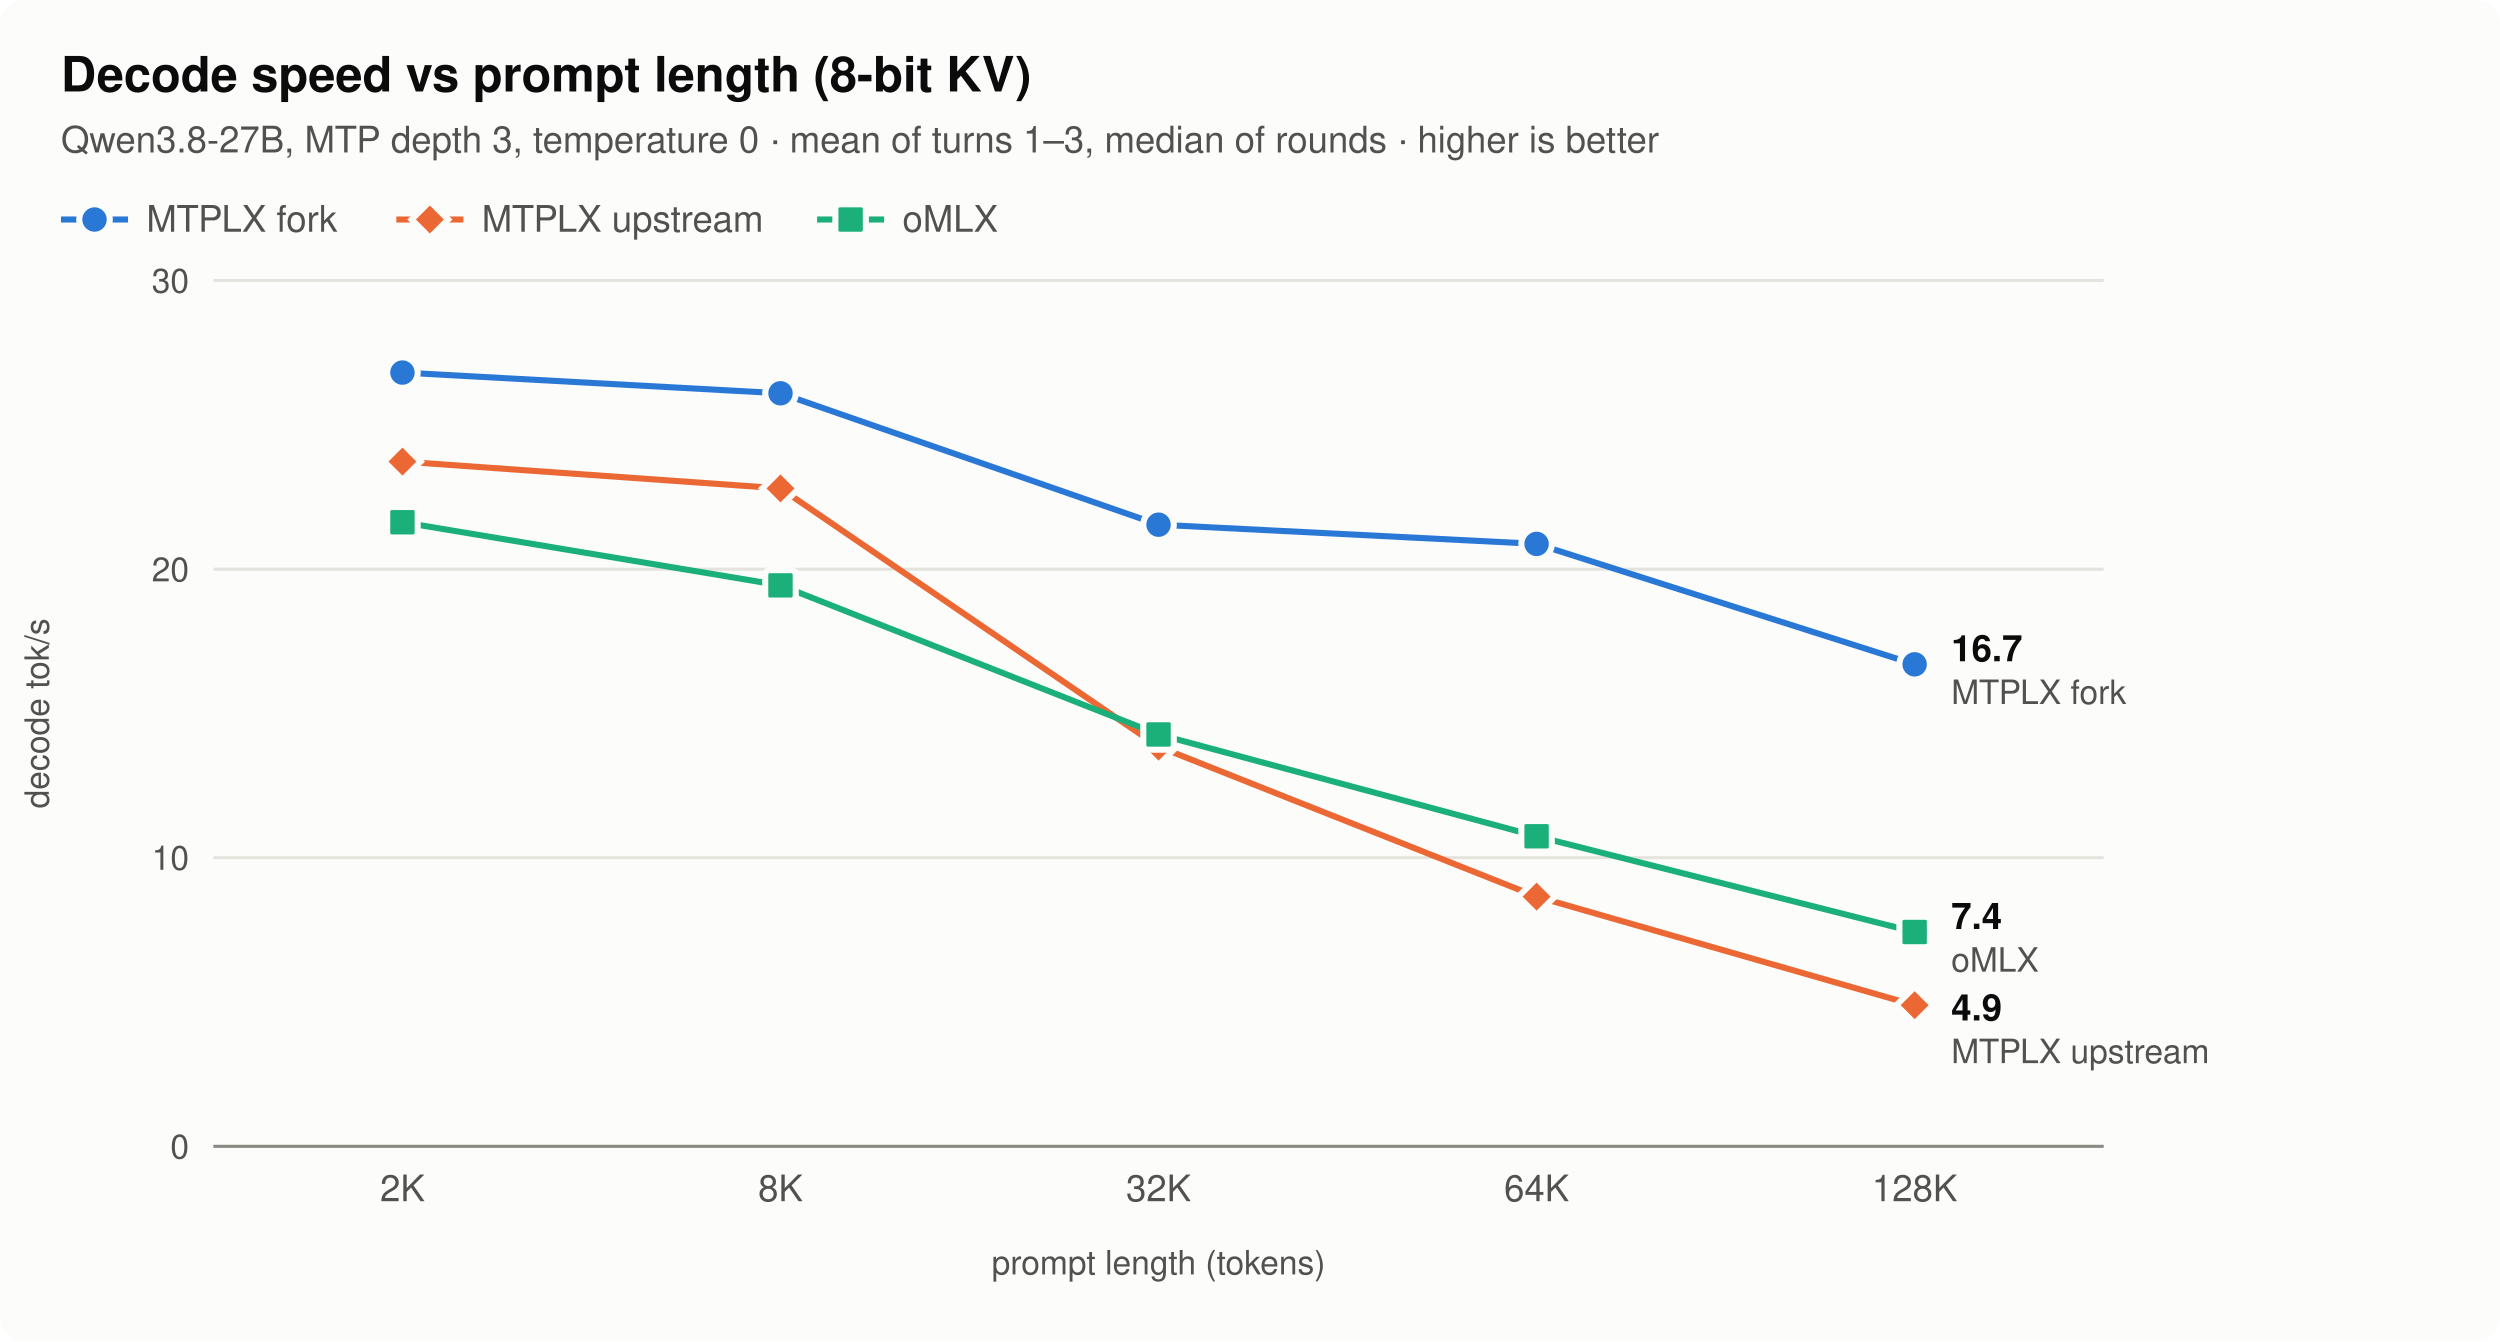
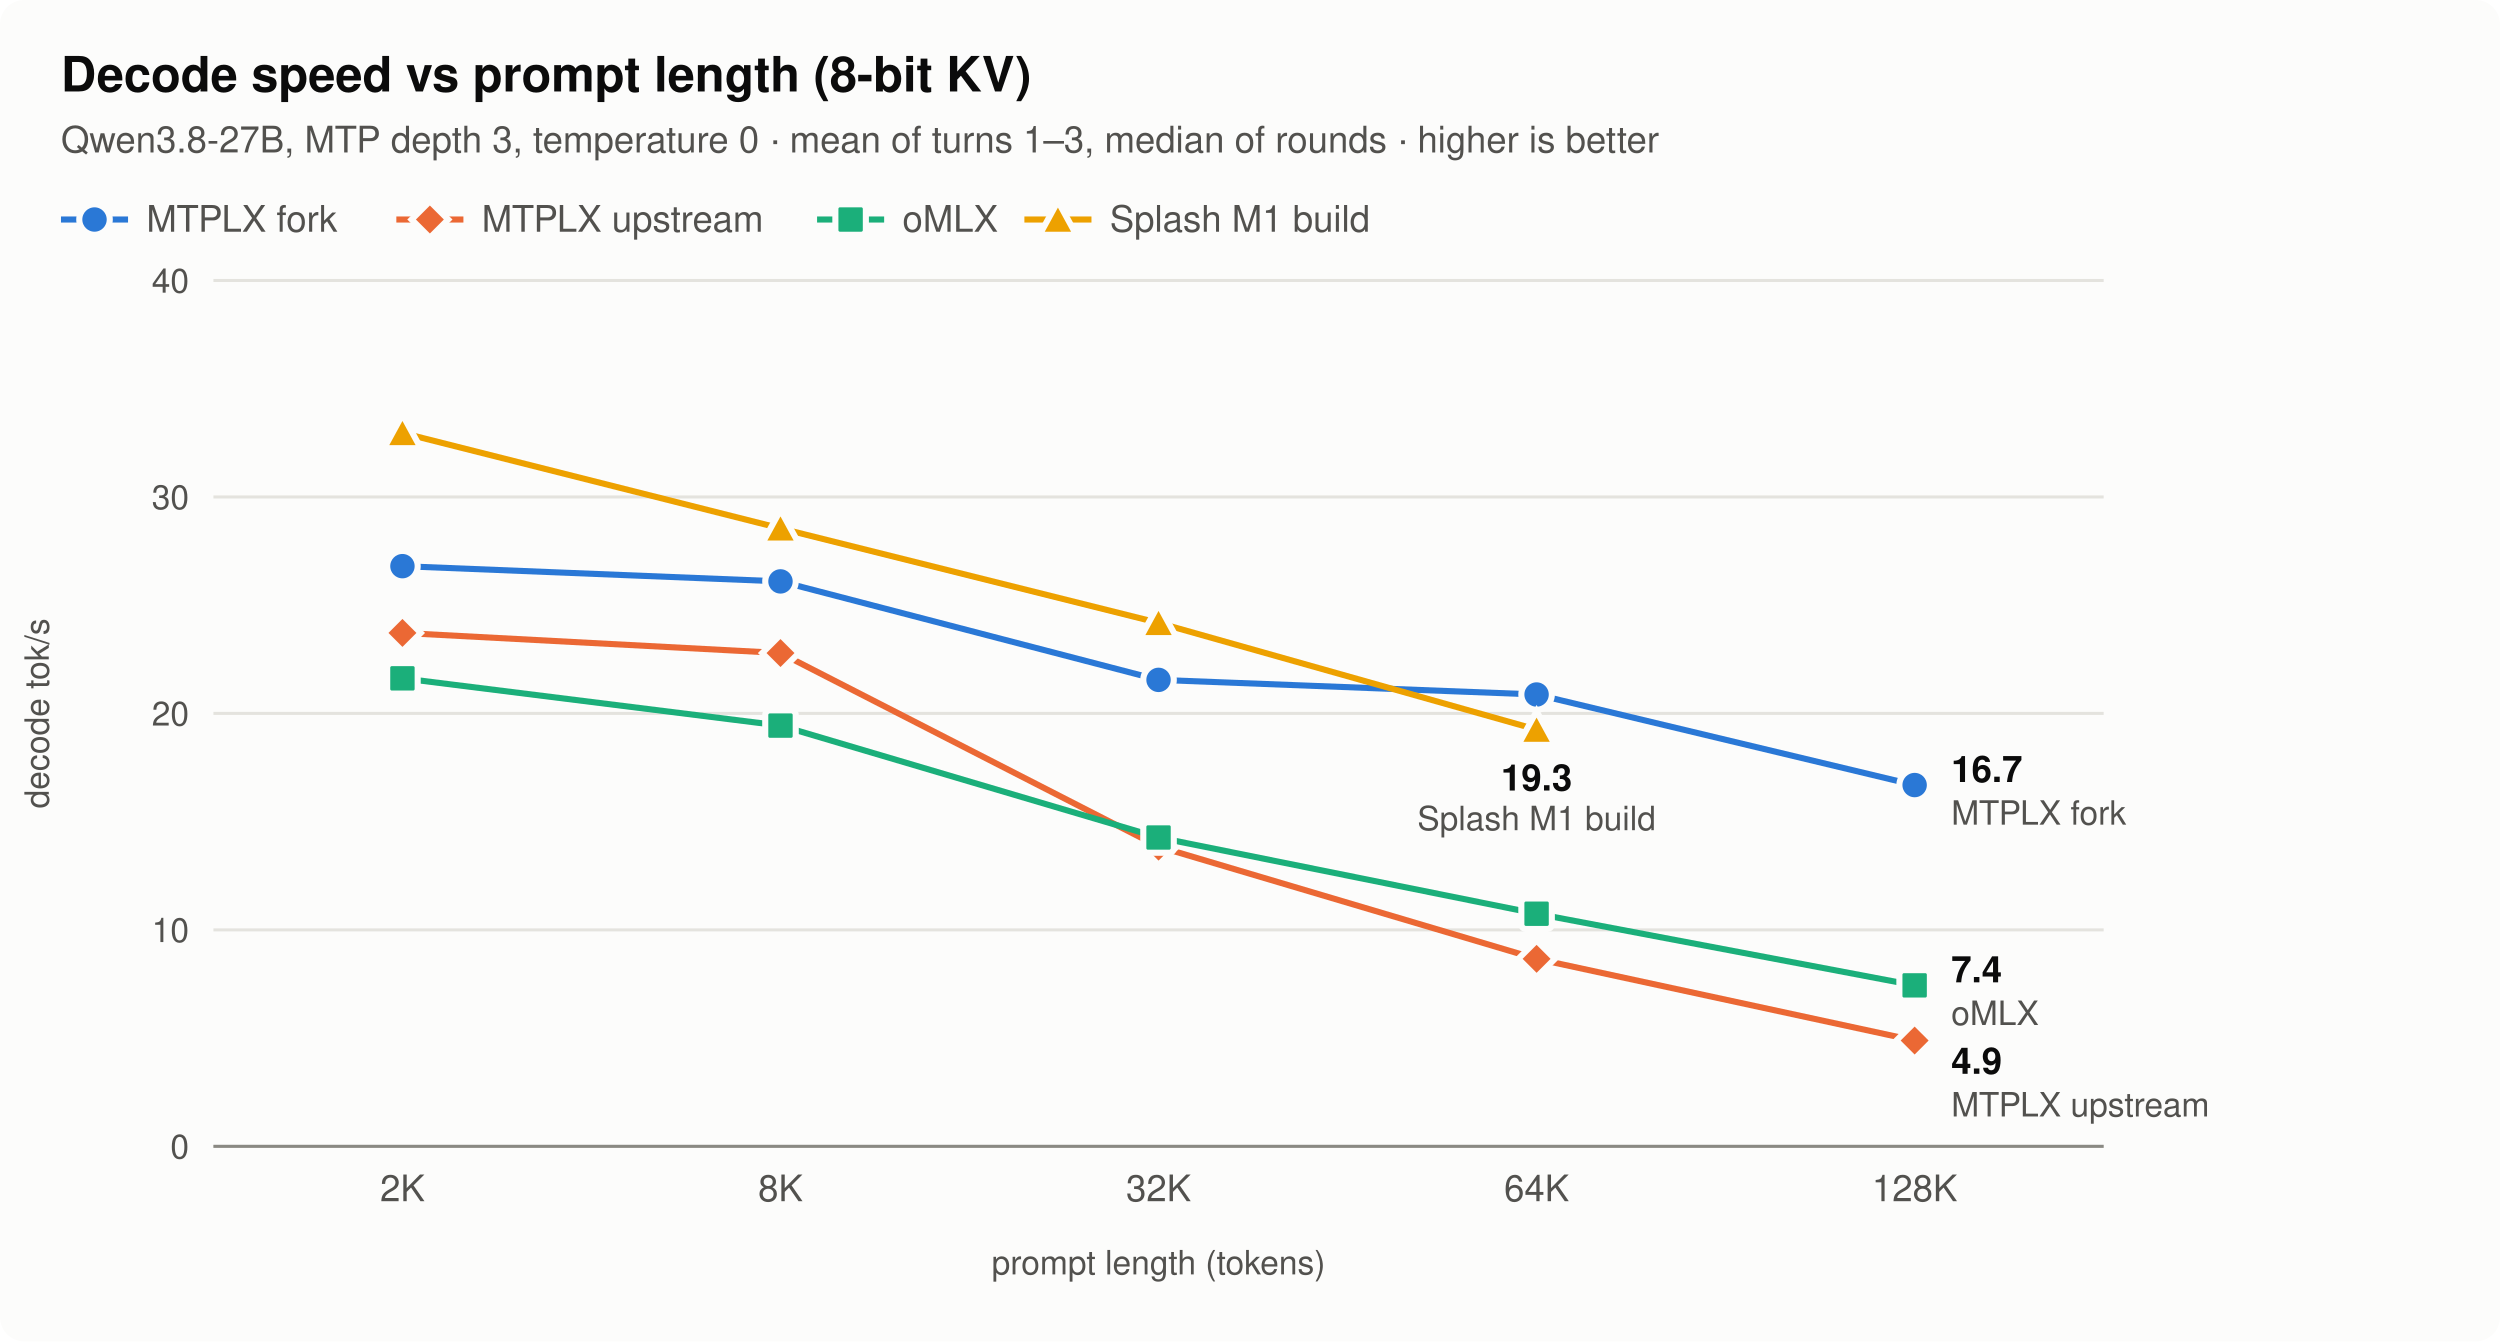
<svg xmlns="http://www.w3.org/2000/svg" viewBox="0 0 820 440" width="820" height="440" role="img" aria-label="Decode speed vs prompt length (8-bit KV)" font-family="-apple-system,BlinkMacSystemFont,Segoe UI,Helvetica,Arial,sans-serif">
  <rect width="820" height="440" rx="8" fill="#fcfcfb" />
  <text x="20" y="30" fill="#0b0b0b" font-size="16" font-weight="600">Decode speed vs prompt length (8-bit KV)</text>
  <text x="20" y="50" fill="#52514e" font-size="12">Qwen3.8-27B, MTP depth 3, temperature 0 · mean of turns 1–3, median of rounds · higher is better</text>
  <line x1="20" x2="42" y1="72" y2="72" stroke="#2a78d6" stroke-width="2" />
  <circle cx="31" cy="72" r="5" fill="#2a78d6" stroke="#fcfcfb" stroke-width="2" />
  <text x="48" y="76" fill="#52514e" font-size="12">MTPLX fork</text>
  <line x1="130" x2="152" y1="72" y2="72" stroke="#eb6834" stroke-width="2" />
  <path d="M141 66L147 72L141 78L135 72Z" fill="#eb6834" stroke="#fcfcfb" stroke-width="2" />
  <text x="158" y="76" fill="#52514e" font-size="12">MTPLX upstream</text>
  <line x1="268" x2="290" y1="72" y2="72" stroke="#1baf7a" stroke-width="2" />
  <rect x="274" y="67" width="10" height="10" rx="1.5" fill="#1baf7a" stroke="#fcfcfb" stroke-width="2" />
  <text x="296" y="76" fill="#52514e" font-size="12">oMLX</text>
+   <line x1="336" x2="358" y1="72" y2="72" stroke="#eda100" stroke-width="2" />
+   <path d="M347 66L353 77L341 77Z" fill="#eda100" stroke="#fcfcfb" stroke-width="2" />
+   <text x="364" y="76" fill="#52514e" font-size="12">Splash M1 build</text>
  <line x1="70" x2="690" y1="376.0" y2="376.0" stroke="#e4e3de" />
  <text x="62" y="380.0" fill="#52514e" font-size="11" text-anchor="end">0</text>
-   <line x1="70" x2="690" y1="281.3" y2="281.3" stroke="#e4e3de" />
-   <text x="62" y="285.3" fill="#52514e" font-size="11" text-anchor="end">10</text>
-   <line x1="70" x2="690" y1="186.7" y2="186.7" stroke="#e4e3de" />
-   <text x="62" y="190.7" fill="#52514e" font-size="11" text-anchor="end">20</text>
+   <line x1="70" x2="690" y1="305.0" y2="305.0" stroke="#e4e3de" />
+   <text x="62" y="309.0" fill="#52514e" font-size="11" text-anchor="end">10</text>
+   <line x1="70" x2="690" y1="234.0" y2="234.0" stroke="#e4e3de" />
+   <text x="62" y="238.0" fill="#52514e" font-size="11" text-anchor="end">20</text>
+   <line x1="70" x2="690" y1="163.0" y2="163.0" stroke="#e4e3de" />
+   <text x="62" y="167.0" fill="#52514e" font-size="11" text-anchor="end">30</text>
  <line x1="70" x2="690" y1="92.0" y2="92.0" stroke="#e4e3de" />
-   <text x="62" y="96.0" fill="#52514e" font-size="11" text-anchor="end">30</text>
+   <text x="62" y="96.0" fill="#52514e" font-size="11" text-anchor="end">40</text>
  <line x1="70" x2="690" y1="376" y2="376" stroke="#8a8983" />
  <text x="132.0" y="394" fill="#52514e" font-size="12" text-anchor="middle">2K</text>
  <text x="256.0" y="394" fill="#52514e" font-size="12" text-anchor="middle">8K</text>
  <text x="380.0" y="394" fill="#52514e" font-size="12" text-anchor="middle">32K</text>
  <text x="504.0" y="394" fill="#52514e" font-size="12" text-anchor="middle">64K</text>
  <text x="628.0" y="394" fill="#52514e" font-size="12" text-anchor="middle">128K</text>
  <text x="380.0" y="418" fill="#52514e" font-size="11" text-anchor="middle">prompt length (tokens)</text>
  <text x="16" y="234.0" fill="#52514e" font-size="11" text-anchor="middle" transform="rotate(-90 16 234.0)">decode tok/s</text>
-   <polyline points="132.0,122.2 256.0,129.0 380.0,172.1 504.0,178.4 628.0,217.9" fill="none" stroke="#2a78d6" stroke-width="2" stroke-linejoin="round" />
-   <circle cx="132.0" cy="122.2" r="5" fill="#2a78d6" stroke="#fcfcfb" stroke-width="2" />
-   <circle cx="256.0" cy="129.0" r="5" fill="#2a78d6" stroke="#fcfcfb" stroke-width="2" />
-   <circle cx="380.0" cy="172.1" r="5" fill="#2a78d6" stroke="#fcfcfb" stroke-width="2" />
-   <circle cx="504.0" cy="178.4" r="5" fill="#2a78d6" stroke="#fcfcfb" stroke-width="2" />
-   <circle cx="628.0" cy="217.9" r="5" fill="#2a78d6" stroke="#fcfcfb" stroke-width="2" />
-   <polyline points="132.0,151.4 256.0,160.2 380.0,244.9 504.0,294.1 628.0,329.7" fill="none" stroke="#eb6834" stroke-width="2" stroke-linejoin="round" />
-   <path d="M132.0 145.4L138.0 151.4L132.0 157.4L126.0 151.4Z" fill="#eb6834" stroke="#fcfcfb" stroke-width="2" />
-   <path d="M256.0 154.2L262.0 160.2L256.0 166.2L250.0 160.2Z" fill="#eb6834" stroke="#fcfcfb" stroke-width="2" />
-   <path d="M380.0 238.9L386.0 244.9L380.0 250.9L374.0 244.9Z" fill="#eb6834" stroke="#fcfcfb" stroke-width="2" />
-   <path d="M504.0 288.1L510.0 294.1L504.0 300.1L498.0 294.1Z" fill="#eb6834" stroke="#fcfcfb" stroke-width="2" />
-   <path d="M628.0 323.7L634.0 329.7L628.0 335.7L622.0 329.7Z" fill="#eb6834" stroke="#fcfcfb" stroke-width="2" />
-   <polyline points="132.0,171.3 256.0,192.0 380.0,240.9 504.0,274.3 628.0,305.7" fill="none" stroke="#1baf7a" stroke-width="2" stroke-linejoin="round" />
-   <rect x="127.0" y="166.3" width="10" height="10" rx="1.5" fill="#1baf7a" stroke="#fcfcfb" stroke-width="2" />
-   <rect x="251.0" y="187.0" width="10" height="10" rx="1.5" fill="#1baf7a" stroke="#fcfcfb" stroke-width="2" />
-   <rect x="375.0" y="235.9" width="10" height="10" rx="1.5" fill="#1baf7a" stroke="#fcfcfb" stroke-width="2" />
-   <rect x="499.0" y="269.3" width="10" height="10" rx="1.5" fill="#1baf7a" stroke="#fcfcfb" stroke-width="2" />
-   <rect x="623.0" y="300.7" width="10" height="10" rx="1.5" fill="#1baf7a" stroke="#fcfcfb" stroke-width="2" />
-   <text x="640.0" y="216.9" fill="#0b0b0b" font-size="12" font-weight="600">16.7</text>
-   <text x="640.0" y="230.9" fill="#52514e" font-size="11">MTPLX fork</text>
-   <text x="640.0" y="304.7" fill="#0b0b0b" font-size="12" font-weight="600">7.4</text>
-   <text x="640.0" y="318.7" fill="#52514e" font-size="11">oMLX</text>
-   <text x="640.0" y="334.7" fill="#0b0b0b" font-size="12" font-weight="600">4.9</text>
-   <text x="640.0" y="348.7" fill="#52514e" font-size="11">MTPLX upstream</text>
+   <polyline points="132.0,185.7 256.0,190.7 380.0,223.0 504.0,227.8 628.0,257.5" fill="none" stroke="#2a78d6" stroke-width="2" stroke-linejoin="round" />
+   <circle cx="132.0" cy="185.7" r="5" fill="#2a78d6" stroke="#fcfcfb" stroke-width="2" />
+   <circle cx="256.0" cy="190.7" r="5" fill="#2a78d6" stroke="#fcfcfb" stroke-width="2" />
+   <circle cx="380.0" cy="223.0" r="5" fill="#2a78d6" stroke="#fcfcfb" stroke-width="2" />
+   <circle cx="504.0" cy="227.8" r="5" fill="#2a78d6" stroke="#fcfcfb" stroke-width="2" />
+   <circle cx="628.0" cy="257.5" r="5" fill="#2a78d6" stroke="#fcfcfb" stroke-width="2" />
+   <polyline points="132.0,207.6 256.0,214.2 380.0,277.7 504.0,314.5 628.0,341.3" fill="none" stroke="#eb6834" stroke-width="2" stroke-linejoin="round" />
+   <path d="M132.0 201.6L138.0 207.6L132.0 213.6L126.0 207.6Z" fill="#eb6834" stroke="#fcfcfb" stroke-width="2" />
+   <path d="M256.0 208.2L262.0 214.2L256.0 220.2L250.0 214.2Z" fill="#eb6834" stroke="#fcfcfb" stroke-width="2" />
+   <path d="M380.0 271.7L386.0 277.7L380.0 283.7L374.0 277.7Z" fill="#eb6834" stroke="#fcfcfb" stroke-width="2" />
+   <path d="M504.0 308.5L510.0 314.5L504.0 320.5L498.0 314.5Z" fill="#eb6834" stroke="#fcfcfb" stroke-width="2" />
+   <path d="M628.0 335.3L634.0 341.3L628.0 347.3L622.0 341.3Z" fill="#eb6834" stroke="#fcfcfb" stroke-width="2" />
+   <polyline points="132.0,222.5 256.0,238.0 380.0,274.7 504.0,299.7 628.0,323.2" fill="none" stroke="#1baf7a" stroke-width="2" stroke-linejoin="round" />
+   <rect x="127.0" y="217.5" width="10" height="10" rx="1.5" fill="#1baf7a" stroke="#fcfcfb" stroke-width="2" />
+   <rect x="251.0" y="233.0" width="10" height="10" rx="1.5" fill="#1baf7a" stroke="#fcfcfb" stroke-width="2" />
+   <rect x="375.0" y="269.7" width="10" height="10" rx="1.5" fill="#1baf7a" stroke="#fcfcfb" stroke-width="2" />
+   <rect x="499.0" y="294.7" width="10" height="10" rx="1.5" fill="#1baf7a" stroke="#fcfcfb" stroke-width="2" />
+   <rect x="623.0" y="318.2" width="10" height="10" rx="1.5" fill="#1baf7a" stroke="#fcfcfb" stroke-width="2" />
+   <polyline points="132.0,142.0 256.0,173.3 380.0,204.3 504.0,239.3" fill="none" stroke="#eda100" stroke-width="2" stroke-linejoin="round" />
+   <path d="M132.0 136.0L138.0 147.0L126.0 147.0Z" fill="#eda100" stroke="#fcfcfb" stroke-width="2" />
+   <path d="M256.0 167.3L262.0 178.3L250.0 178.3Z" fill="#eda100" stroke="#fcfcfb" stroke-width="2" />
+   <path d="M380.0 198.3L386.0 209.3L374.0 209.3Z" fill="#eda100" stroke="#fcfcfb" stroke-width="2" />
+   <path d="M504.0 233.3L510.0 244.3L498.0 244.3Z" fill="#eda100" stroke="#fcfcfb" stroke-width="2" />
+   <text x="504.0" y="259.3" fill="#0b0b0b" font-size="12" font-weight="600" text-anchor="middle">19.3</text>
+   <text x="504.0" y="272.3" fill="#52514e" font-size="11" text-anchor="middle">Splash M1 build</text>
+   <text x="640.0" y="256.5" fill="#0b0b0b" font-size="12" font-weight="600">16.7</text>
+   <text x="640.0" y="270.5" fill="#52514e" font-size="11">MTPLX fork</text>
+   <text x="640.0" y="322.2" fill="#0b0b0b" font-size="12" font-weight="600">7.4</text>
+   <text x="640.0" y="336.2" fill="#52514e" font-size="11">oMLX</text>
+   <text x="640.0" y="352.2" fill="#0b0b0b" font-size="12" font-weight="600">4.9</text>
+   <text x="640.0" y="366.2" fill="#52514e" font-size="11">MTPLX upstream</text>
</svg>
